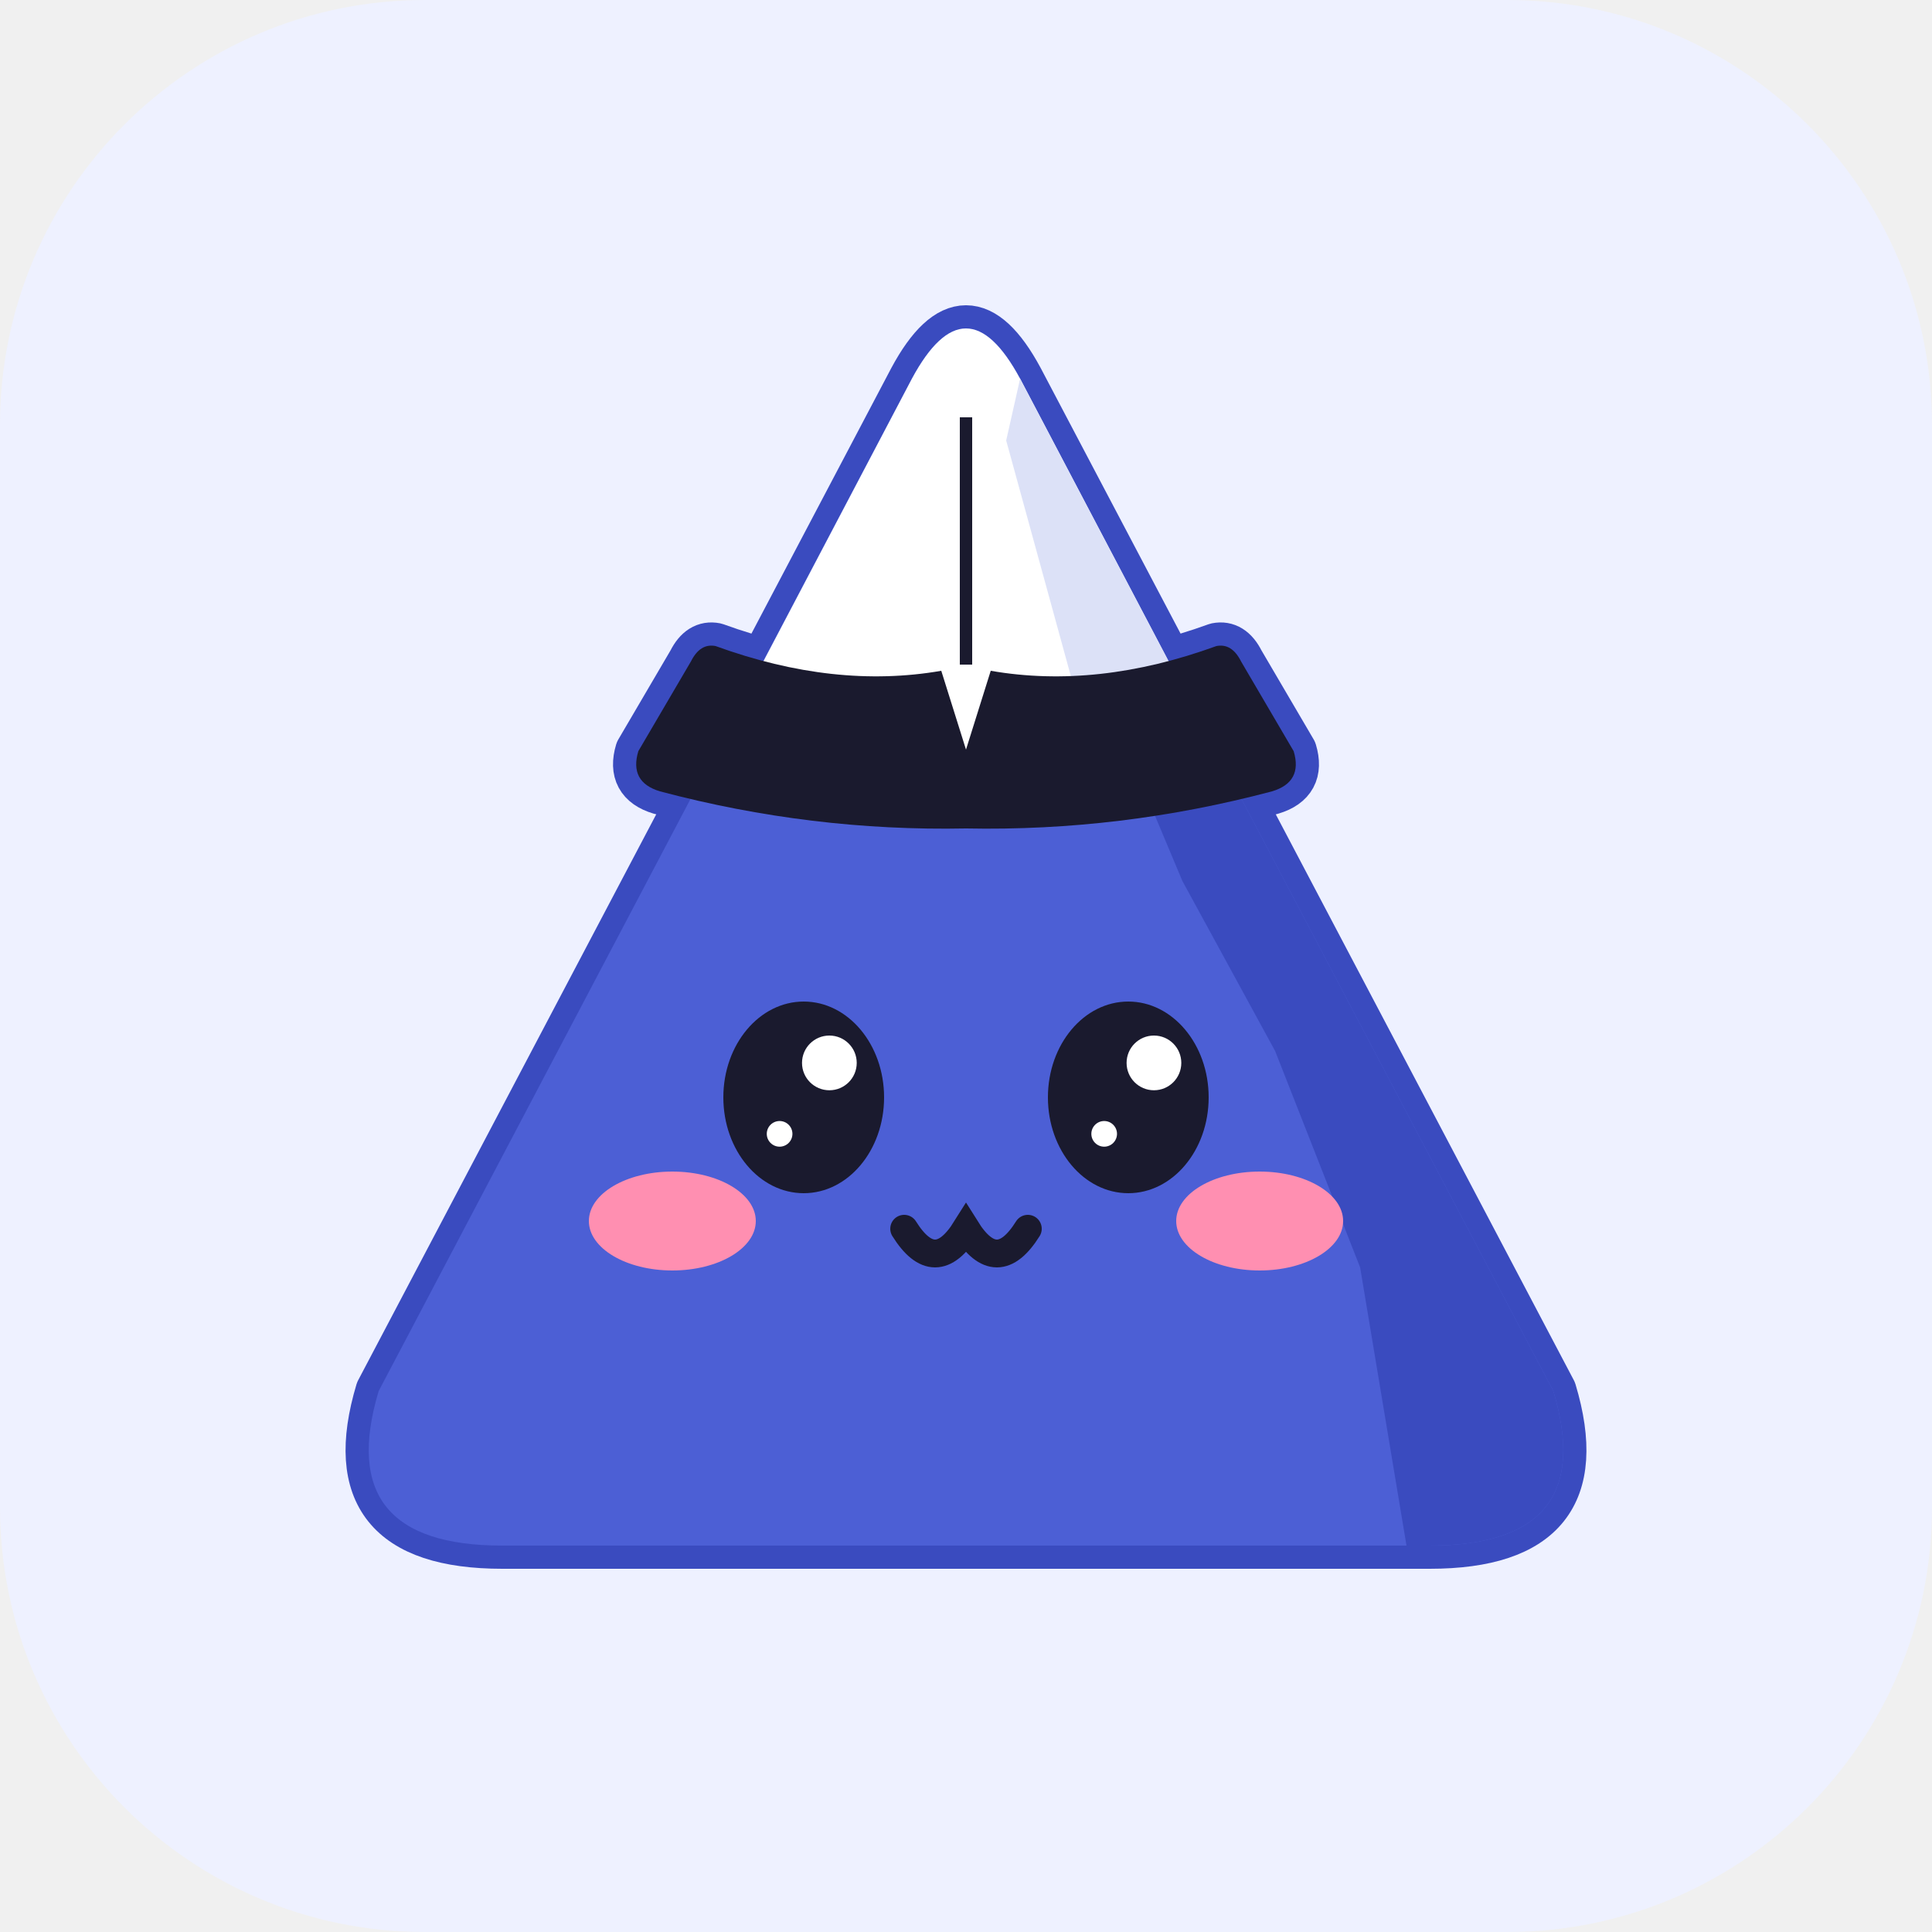
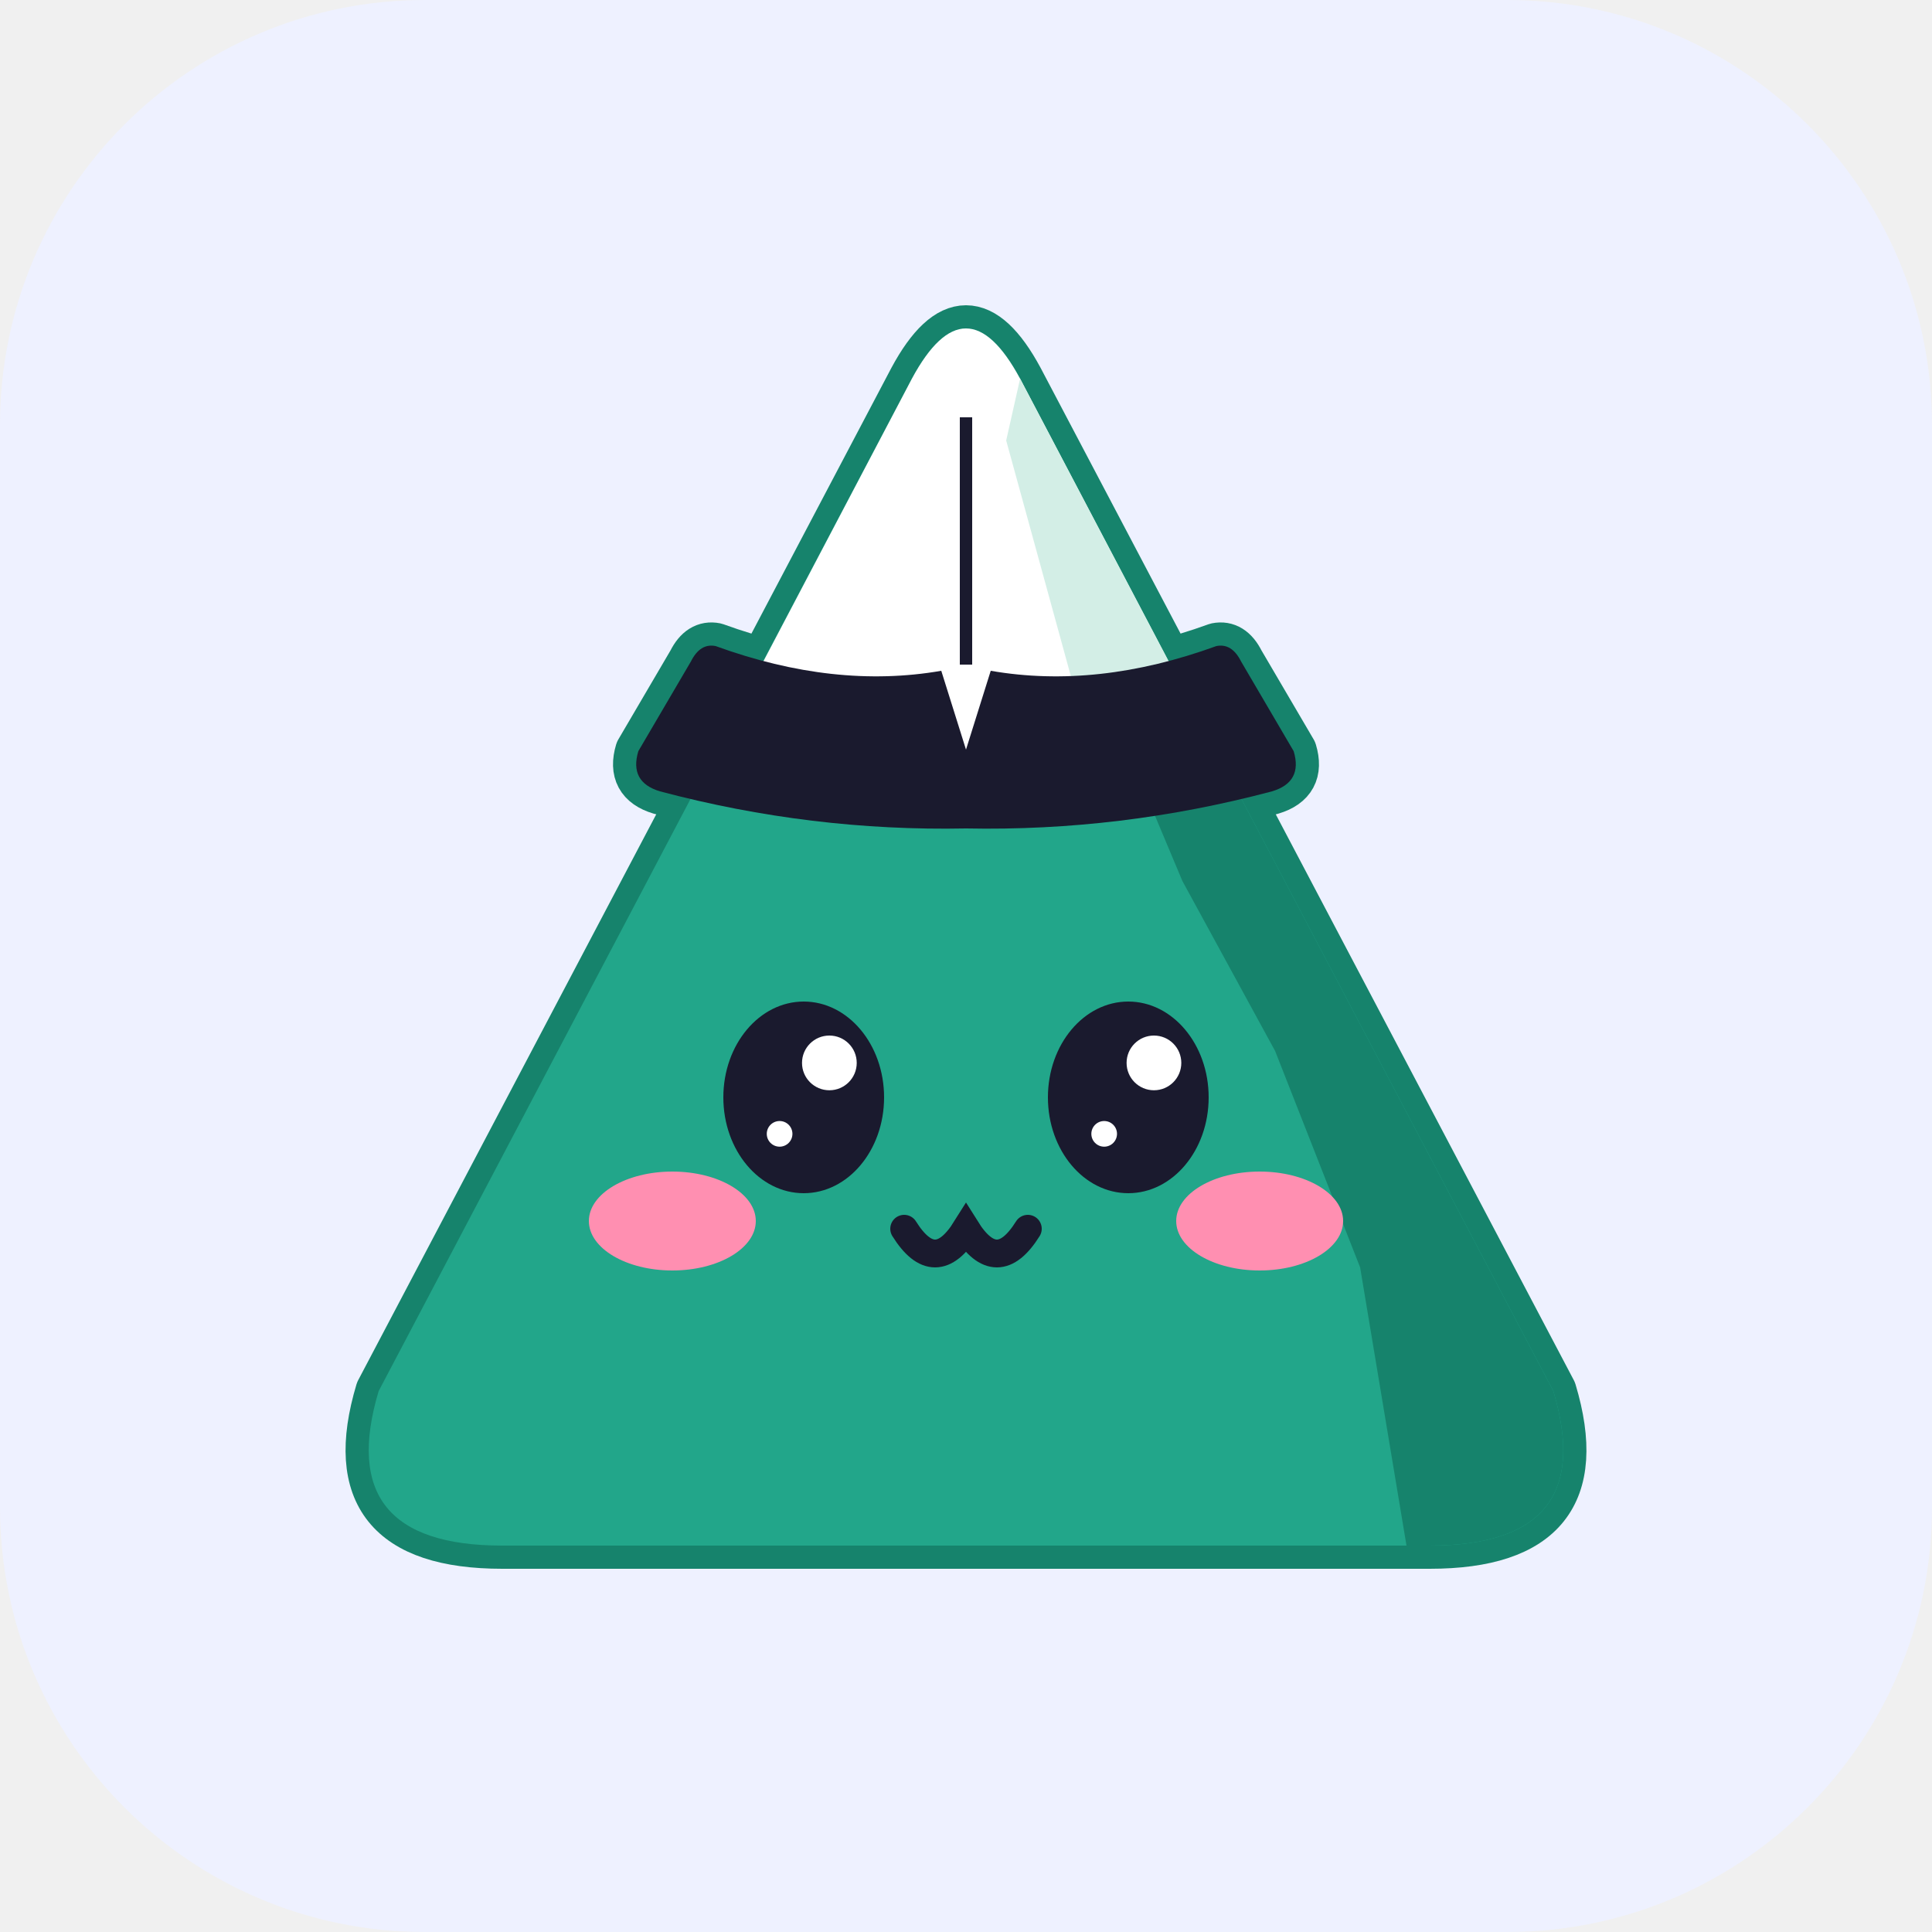
<svg xmlns="http://www.w3.org/2000/svg" viewBox="0 0 100 100" width="1024" height="1024" role="img" aria-label="Dev">
  <rect width="100" height="100" rx="22" fill="#EEF1FF" />
  <svg x="10" y="8" width="80" height="80" viewBox="0 0 100 100">
-     <path d="M46.5 14.5 Q50 8 53.5 14.5 L88 80 Q91 90 80 90 L20 90 Q9 90 12 80 Z" fill="#3A4BBF" stroke="#3A4BBF" stroke-width="3" stroke-linejoin="round" />
-     <path d="M33.8 31.8 Q41.5 34.6 48.4 33.4 L50 38.5 L51.6 33.4 Q58.5 34.6 66.2 31.8 Q67.2 31.6 67.8 32.8 L71.2 38.6 Q71.8 40.6 69.8 41.2 Q60 43.8 50 43.6 Q40 43.8 30.2 41.2 Q28.2 40.6 28.8 38.6 L32.2 32.8 Q32.8 31.6 33.8 31.8 Z" fill="#3A4BBF" stroke="#3A4BBF" stroke-width="3" stroke-linejoin="round" />
-     <path d="M46.5 14.5 Q50 8 53.5 14.5 L88 80 Q91 90 80 90 L20 90 Q9 90 12 80 Z" fill="#4C5FD5" />
-     <path d="M50 11.25 Q51.75 11.25 53.5 14.5 L88 80 Q91 90 80 90 L78.5 90 L75.5 72 L70 58 L64 47 L59.55 36.4 L55.5 28 Z" fill="#3A4BBF" />
+     <path d="M46.5 14.5 Q50 8 53.5 14.5 L88 80 Q91 90 80 90 L20 90 Q9 90 12 80 Z" fill="#16836C" stroke="#16836C" stroke-width="3" stroke-linejoin="round" />
+     <path d="M33.8 31.8 Q41.5 34.6 48.4 33.4 L50 38.5 L51.6 33.4 Q58.5 34.6 66.2 31.8 Q67.2 31.6 67.8 32.8 L71.2 38.6 Q71.8 40.6 69.8 41.2 Q60 43.8 50 43.6 Q40 43.8 30.2 41.2 Q28.2 40.6 28.8 38.6 L32.2 32.8 Q32.8 31.6 33.8 31.8 Z" fill="#16836C" stroke="#16836C" stroke-width="3" stroke-linejoin="round" />
+     <path d="M46.5 14.5 Q50 8 53.5 14.5 L88 80 Q91 90 80 90 L20 90 Q9 90 12 80 Z" fill="#22A68A" />
+     <path d="M50 11.25 Q51.75 11.25 53.5 14.5 L88 80 Q91 90 80 90 L78.5 90 L75.5 72 L70 58 L64 47 L59.55 36.4 L55.5 28 Z" fill="#16836C" />
    <path d="M47 15.6 Q50 10.2 53 15.6 L59.46 28 Q50 30.5 40.54 28 Z" fill="#F6C9A4" />
    <path d="M46.6 18.5 Q48 15.6 49.4 16.4 Q48.6 19 46.9 24.5 Q45.6 22 46.6 18.5 Z" fill="#FFE9D9" />
    <path d="M46.5 14.5 Q50 8 53.5 14.5 L66.9 40 L33.1 40 Z" fill="#FFFFFF" />
-     <path d="M53.5 14.5 L66.9 40 L58.5 40 L52.6 18.5 Z" fill="#DCE1F7" />
+     <path d="M53.5 14.5 L66.9 40 L58.5 40 L52.6 18.5 Z" fill="#D3EEE6" />
    <path d="M49.6 17 L50.4 17 L50.4 33 L49.6 33 Z" fill="#1A1A2E" />
    <path d="M33.8 31.8 Q41.5 34.6 48.4 33.4 L50 38.5 L51.6 33.4 Q58.5 34.6 66.2 31.8 Q67.2 31.6 67.8 32.8 L71.2 38.6 Q71.8 40.6 69.8 41.2 Q60 43.8 50 43.6 Q40 43.8 30.2 41.2 Q28.2 40.6 28.8 38.6 L32.2 32.8 Q32.8 31.6 33.8 31.8 Z" fill="#1A1A2E" />
    <ellipse cx="39.5" cy="61" rx="5.20" ry="6.20" fill="#1A1A2E" />
    <circle cx="41.16" cy="58.77" r="1.77" fill="#FFFFFF" />
    <circle cx="37.94" cy="63.36" r="0.83" fill="#FFFFFF" />
    <ellipse cx="60.5" cy="61" rx="5.20" ry="6.20" fill="#1A1A2E" />
    <circle cx="62.16" cy="58.77" r="1.77" fill="#FFFFFF" />
    <circle cx="58.94" cy="63.36" r="0.83" fill="#FFFFFF" />
    <path d="M46 69.5 Q48 72.7 50 69.5 Q52 72.7 54 69.5" fill="none" stroke="#1A1A2E" stroke-width="1.8" stroke-linecap="round" />
    <ellipse cx="31" cy="69" rx="5.40" ry="3.20" fill="#FF8FB1" />
    <ellipse cx="69" cy="69" rx="5.40" ry="3.20" fill="#FF8FB1" />
  </svg>
</svg>
